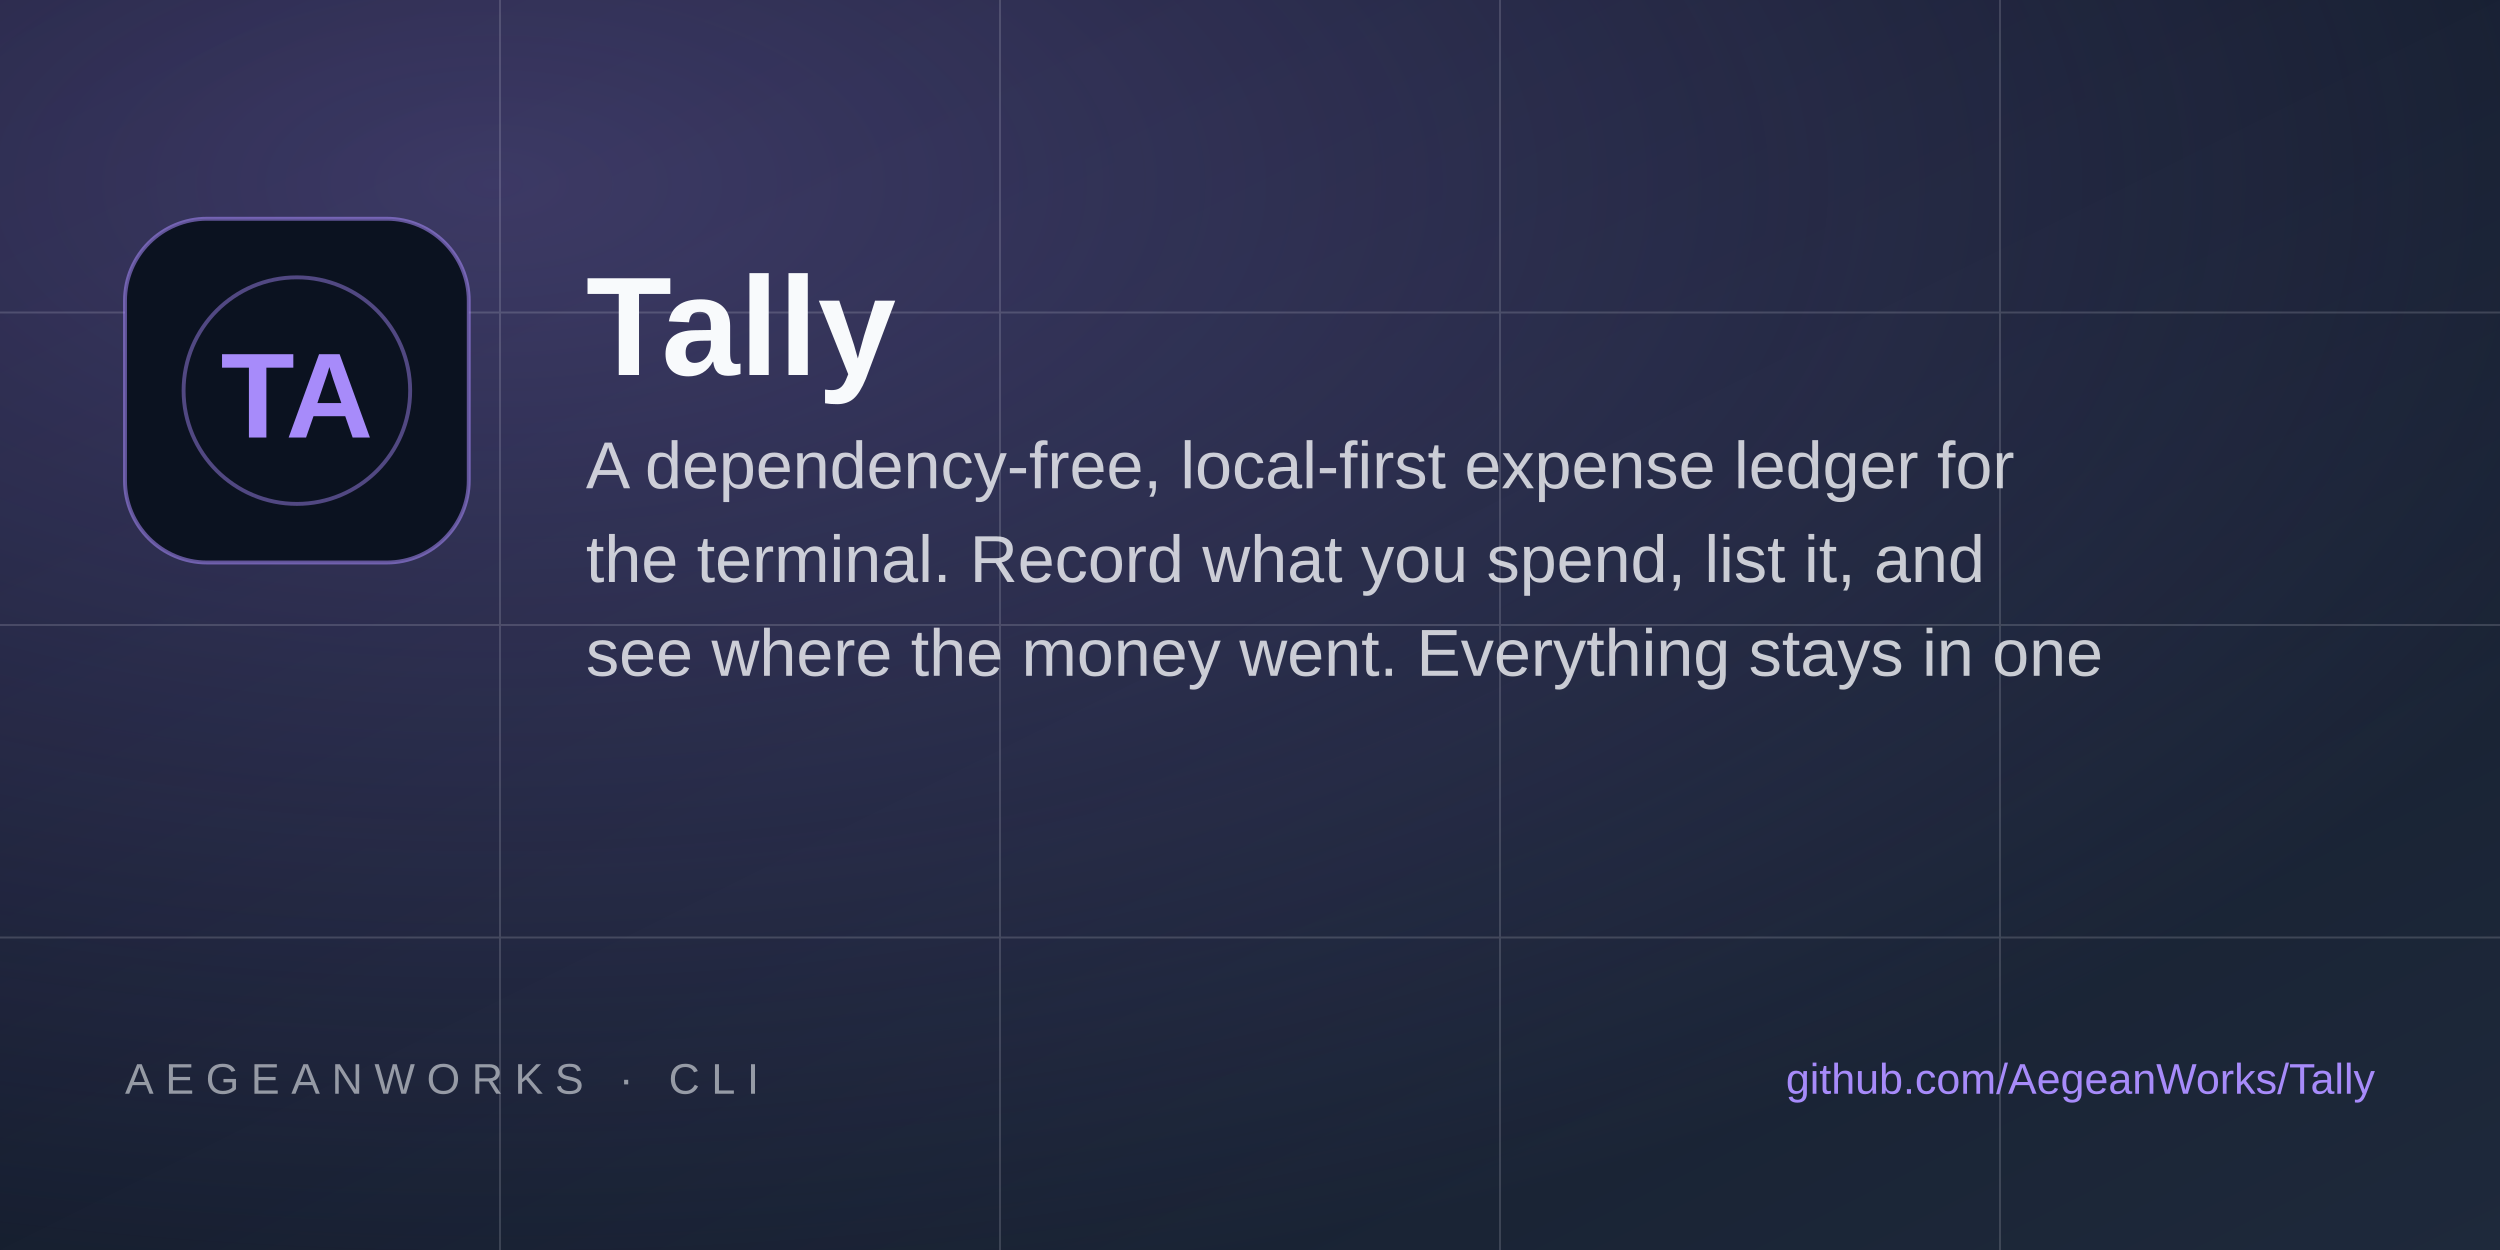
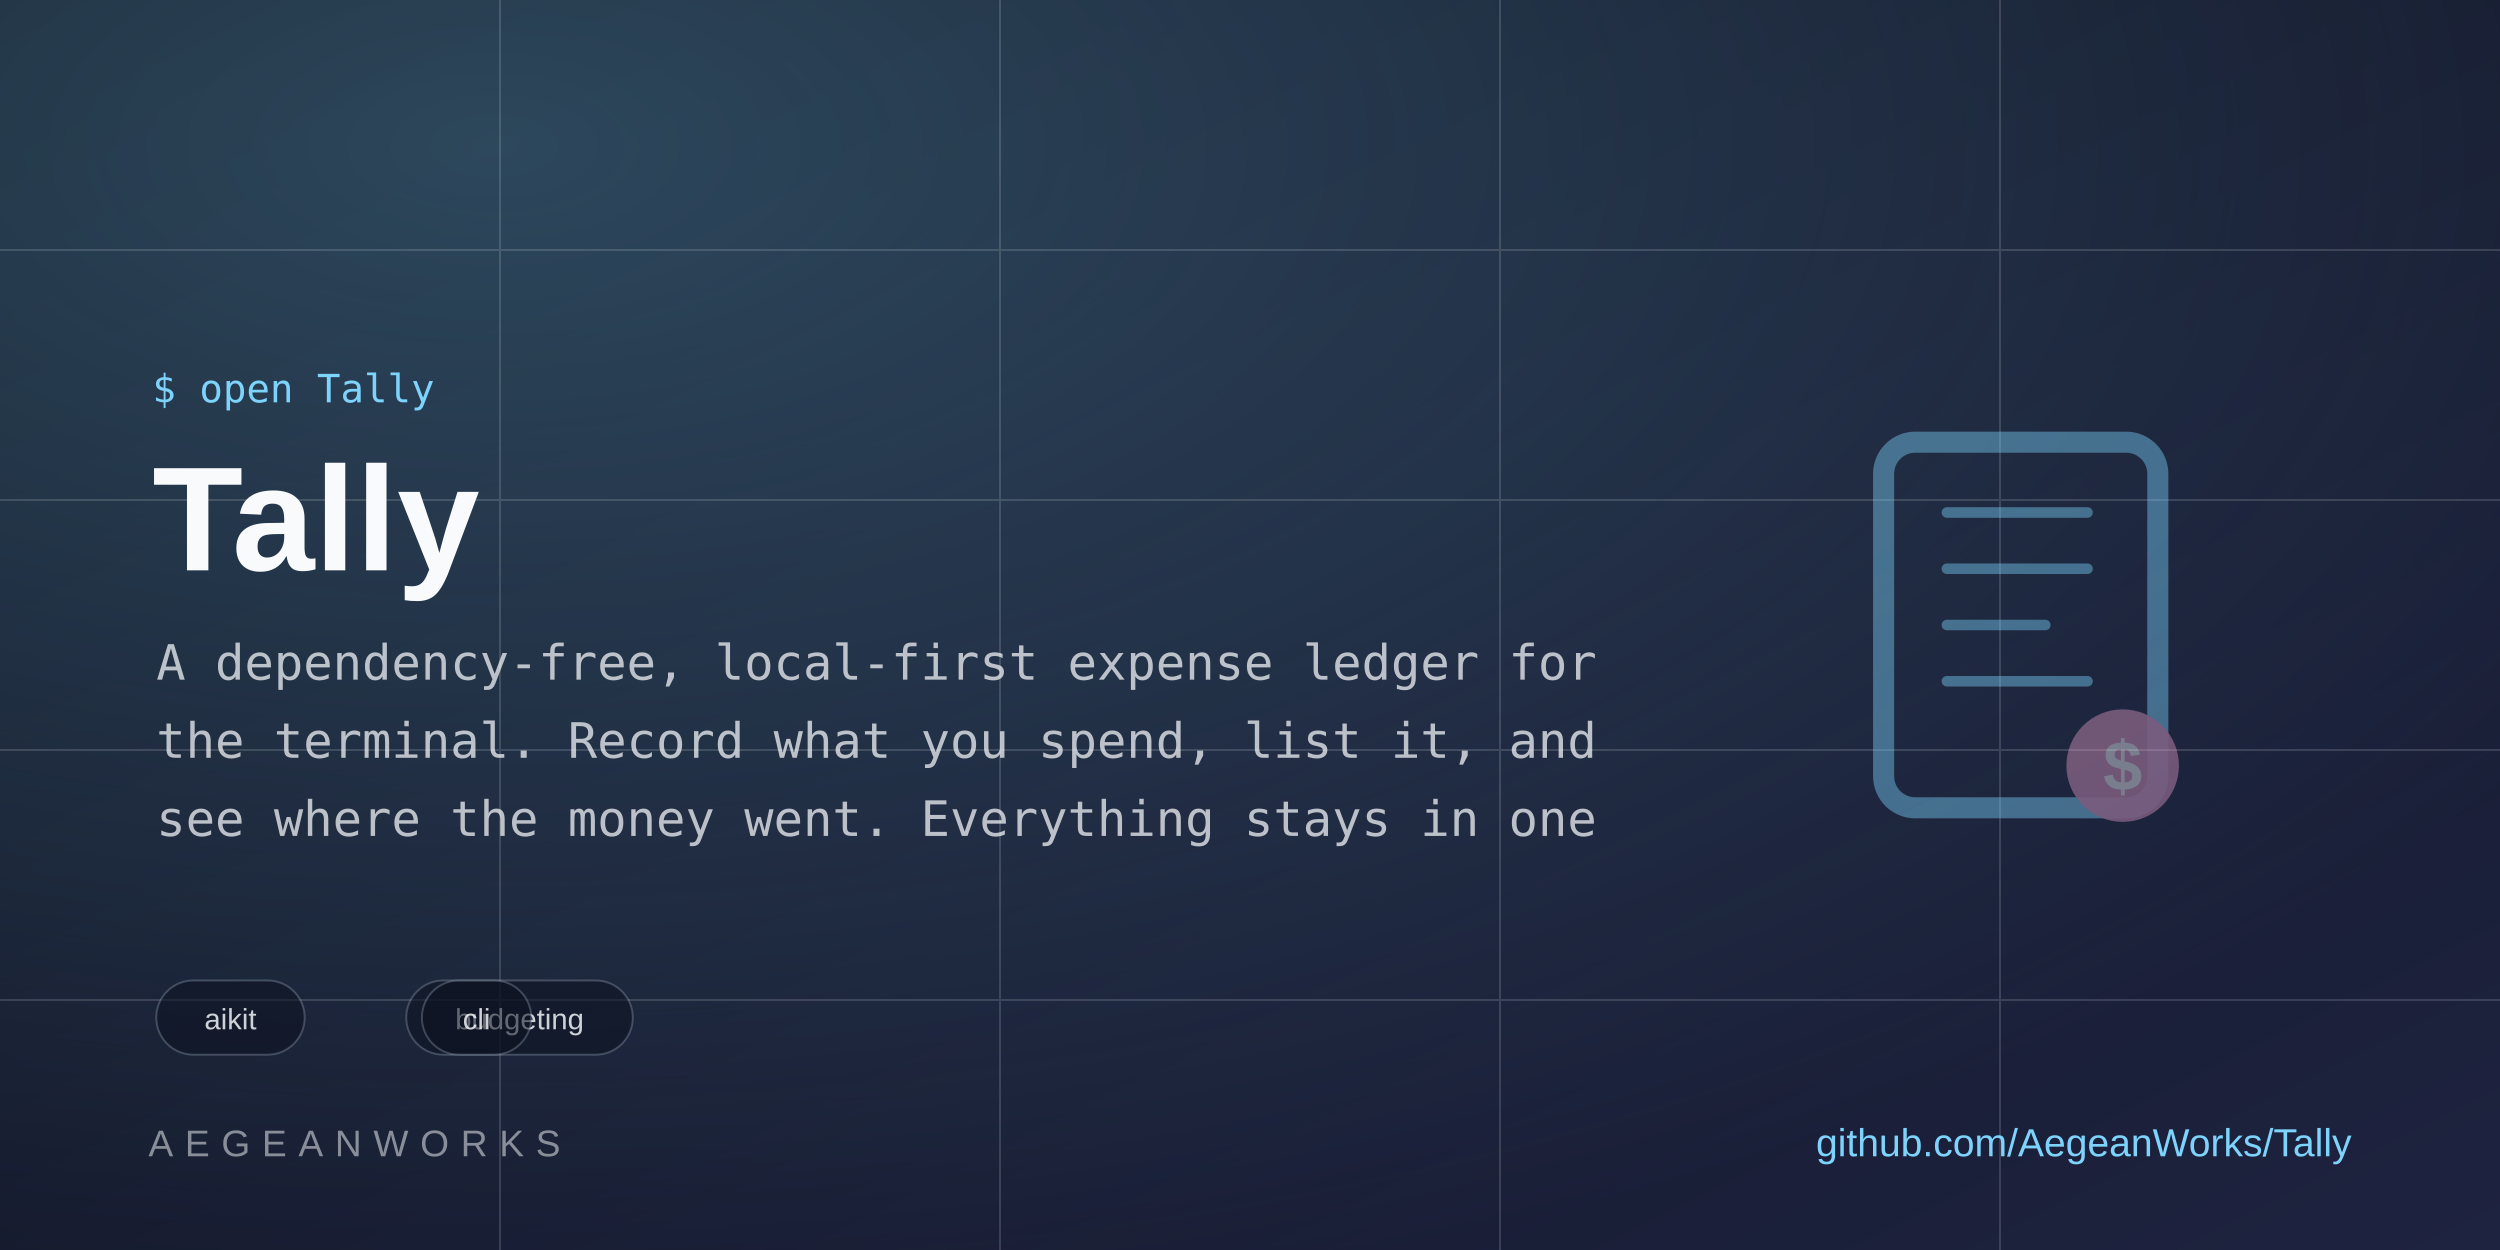
- <svg xmlns="http://www.w3.org/2000/svg" width="1280" height="640" viewBox="0 0 1280 640" role="img" aria-labelledby="title desc">
+ <svg xmlns="http://www.w3.org/2000/svg" width="1280" height="640" viewBox="0 0 1280 640" role="img" aria-labelledby="title desc" data-motif="ledger" data-layout="terminal">
  <defs>
    <linearGradient id="bg" x1="0" y1="0" x2="1" y2="1">
-       <stop offset="0" stop-color="#0b1220" />
-       <stop offset="1" stop-color="#1e293b" />
+       <stop offset="0" stop-color="#0b0d17" />
+       <stop offset="1" stop-color="#1e2340" />
    </linearGradient>
-     <radialGradient id="glow" cx="0.2" cy="0.15" r="0.9">
-       <stop offset="0" stop-color="#a78bfa" stop-opacity="0.30" />
-       <stop offset="1" stop-color="#a78bfa" stop-opacity="0" />
+     <radialGradient id="glow" cx="0.2" cy="0.12" r="0.95">
+       <stop offset="0" stop-color="#7dd3fc" stop-opacity="0.28" />
+       <stop offset="1" stop-color="#7dd3fc" stop-opacity="0" />
    </radialGradient>
+     <linearGradient id="band" x1="0" y1="0" x2="1" y2="0">
+       <stop offset="0" stop-color="#7dd3fc" />
+       <stop offset="1" stop-color="#f9a8d4" />
+     </linearGradient>
  </defs>
  <rect width="1280" height="640" fill="url(#bg)" />
  <rect width="1280" height="640" fill="url(#glow)" />
-   <g opacity="0.16" stroke="#f8fafc">
-     <path d="M0 160h1280M0 320h1280M0 480h1280M256 0v640M512 0v640M768 0v640M1024 0v640" />
+   <g opacity="0.15" stroke="#F8FAFC">
+     <path d="M0 128H1280M0 256H1280M0 384H1280M0 512H1280M256 0V640M512 0V640M768 0V640M1024 0V640" />
  </g>
-   <rect x="64" y="112" width="176" height="176" rx="42" fill="#0b1220" stroke="#a78bfa" stroke-opacity="0.55" stroke-width="2" />
-   <circle cx="152" cy="200" r="58" fill="none" stroke="#a78bfa" stroke-opacity="0.45" stroke-width="2" />
-   <text x="152" y="224" text-anchor="middle" font-family="Segoe UI, Arial, sans-serif" font-size="62" font-weight="700" fill="#a78bfa">TA</text>
-   <text x="300" y="192" font-family="Segoe UI, Arial, sans-serif" font-size="72" font-weight="700" fill="#f8fafc">Tally</text>
-   <text x="300" y="250" font-family="Segoe UI, Arial, sans-serif" font-size="34" fill="#f8fafc" fill-opacity="0.78">A dependency-free, local-first expense ledger for</text>
-   <text x="300" y="298" font-family="Segoe UI, Arial, sans-serif" font-size="34" fill="#f8fafc" fill-opacity="0.78">the terminal. Record what you spend, list it, and</text>
-   <text x="300" y="346" font-family="Segoe UI, Arial, sans-serif" font-size="34" fill="#f8fafc" fill-opacity="0.78">see where the money went. Everything stays in one</text>
-   <text x="64" y="560" font-family="Segoe UI, Arial, sans-serif" font-size="22" letter-spacing="6" fill="#f8fafc" fill-opacity="0.55">AEGEANWORKS · CLI</text>
-   <text x="1216" y="560" text-anchor="end" font-family="Segoe UI, Arial, sans-serif" font-size="22" fill="#a78bfa">github.com/AegeanWorks/Tally</text>
+   <g transform="translate(1040 320) scale(1.8)" opacity="0.42">
+     <rect x="-42" y="-52" width="78" height="104" rx="9" fill="none" stroke="#7dd3fc" stroke-width="6" stroke-linecap="round" stroke-linejoin="round" />
+     <path d="M-24 -32H16M-24 -16H16M-24 0H4M-24 16H16" fill="none" stroke="#7dd3fc" stroke-width="3" stroke-linecap="round" stroke-linejoin="round" />
+     <circle cx="26" cy="40" r="16" fill="#f9a8d4" fill-opacity="0.9" />
+     <text x="26" y="47" text-anchor="middle" font-family="Segoe UI, Arial, sans-serif" font-size="20" font-weight="700" fill="#F8FAFC">$</text>
+   </g>
+   <text x="78" y="206" font-family="Consolas, monospace" font-size="20" fill="#7dd3fc">$ open Tally</text>
+   <text x="78" y="292" font-family="Segoe UI, Arial, sans-serif" font-size="76" font-weight="700" fill="#F8FAFC">Tally</text>
+   <text x="80" y="348" font-family="Consolas, monospace" font-size="25" fill="#F8FAFC" fill-opacity="0.72">A dependency-free, local-first expense ledger for</text>
+   <text x="80" y="388" font-family="Consolas, monospace" font-size="25" fill="#F8FAFC" fill-opacity="0.72">the terminal. Record what you spend, list it, and</text>
+   <text x="80" y="428" font-family="Consolas, monospace" font-size="25" fill="#F8FAFC" fill-opacity="0.72">see where the money went. Everything stays in one</text>
+   <rect x="80" y="502" width="76" height="38" rx="19" fill="#0B1220" fill-opacity="0.55" stroke="#94A3B8" stroke-opacity="0.35" />
+   <text x="118.0" y="527" text-anchor="middle" font-family="Segoe UI, Arial, sans-serif" font-size="15" fill="#F8FAFC" fill-opacity="0.82">aikit</text>
+   <rect x="208" y="502" width="116" height="38" rx="19" fill="#0B1220" fill-opacity="0.55" stroke="#94A3B8" stroke-opacity="0.35" />
+   <text x="266.0" y="527" text-anchor="middle" font-family="Segoe UI, Arial, sans-serif" font-size="15" fill="#F8FAFC" fill-opacity="0.82">budgeting</text>
+   <rect x="216" y="502" width="56" height="38" rx="19" fill="#0B1220" fill-opacity="0.55" stroke="#94A3B8" stroke-opacity="0.35" />
+   <text x="244.0" y="527" text-anchor="middle" font-family="Segoe UI, Arial, sans-serif" font-size="15" fill="#F8FAFC" fill-opacity="0.82">cli</text>
+   <text x="76" y="592" font-family="Segoe UI, Arial, sans-serif" font-size="19" letter-spacing="6" fill="#F8FAFC" fill-opacity="0.50">AEGEANWORKS</text>
+   <text x="1204" y="592" text-anchor="end" font-family="Segoe UI, Arial, sans-serif" font-size="20" fill="#7dd3fc">github.com/AegeanWorks/Tally</text>
</svg>
